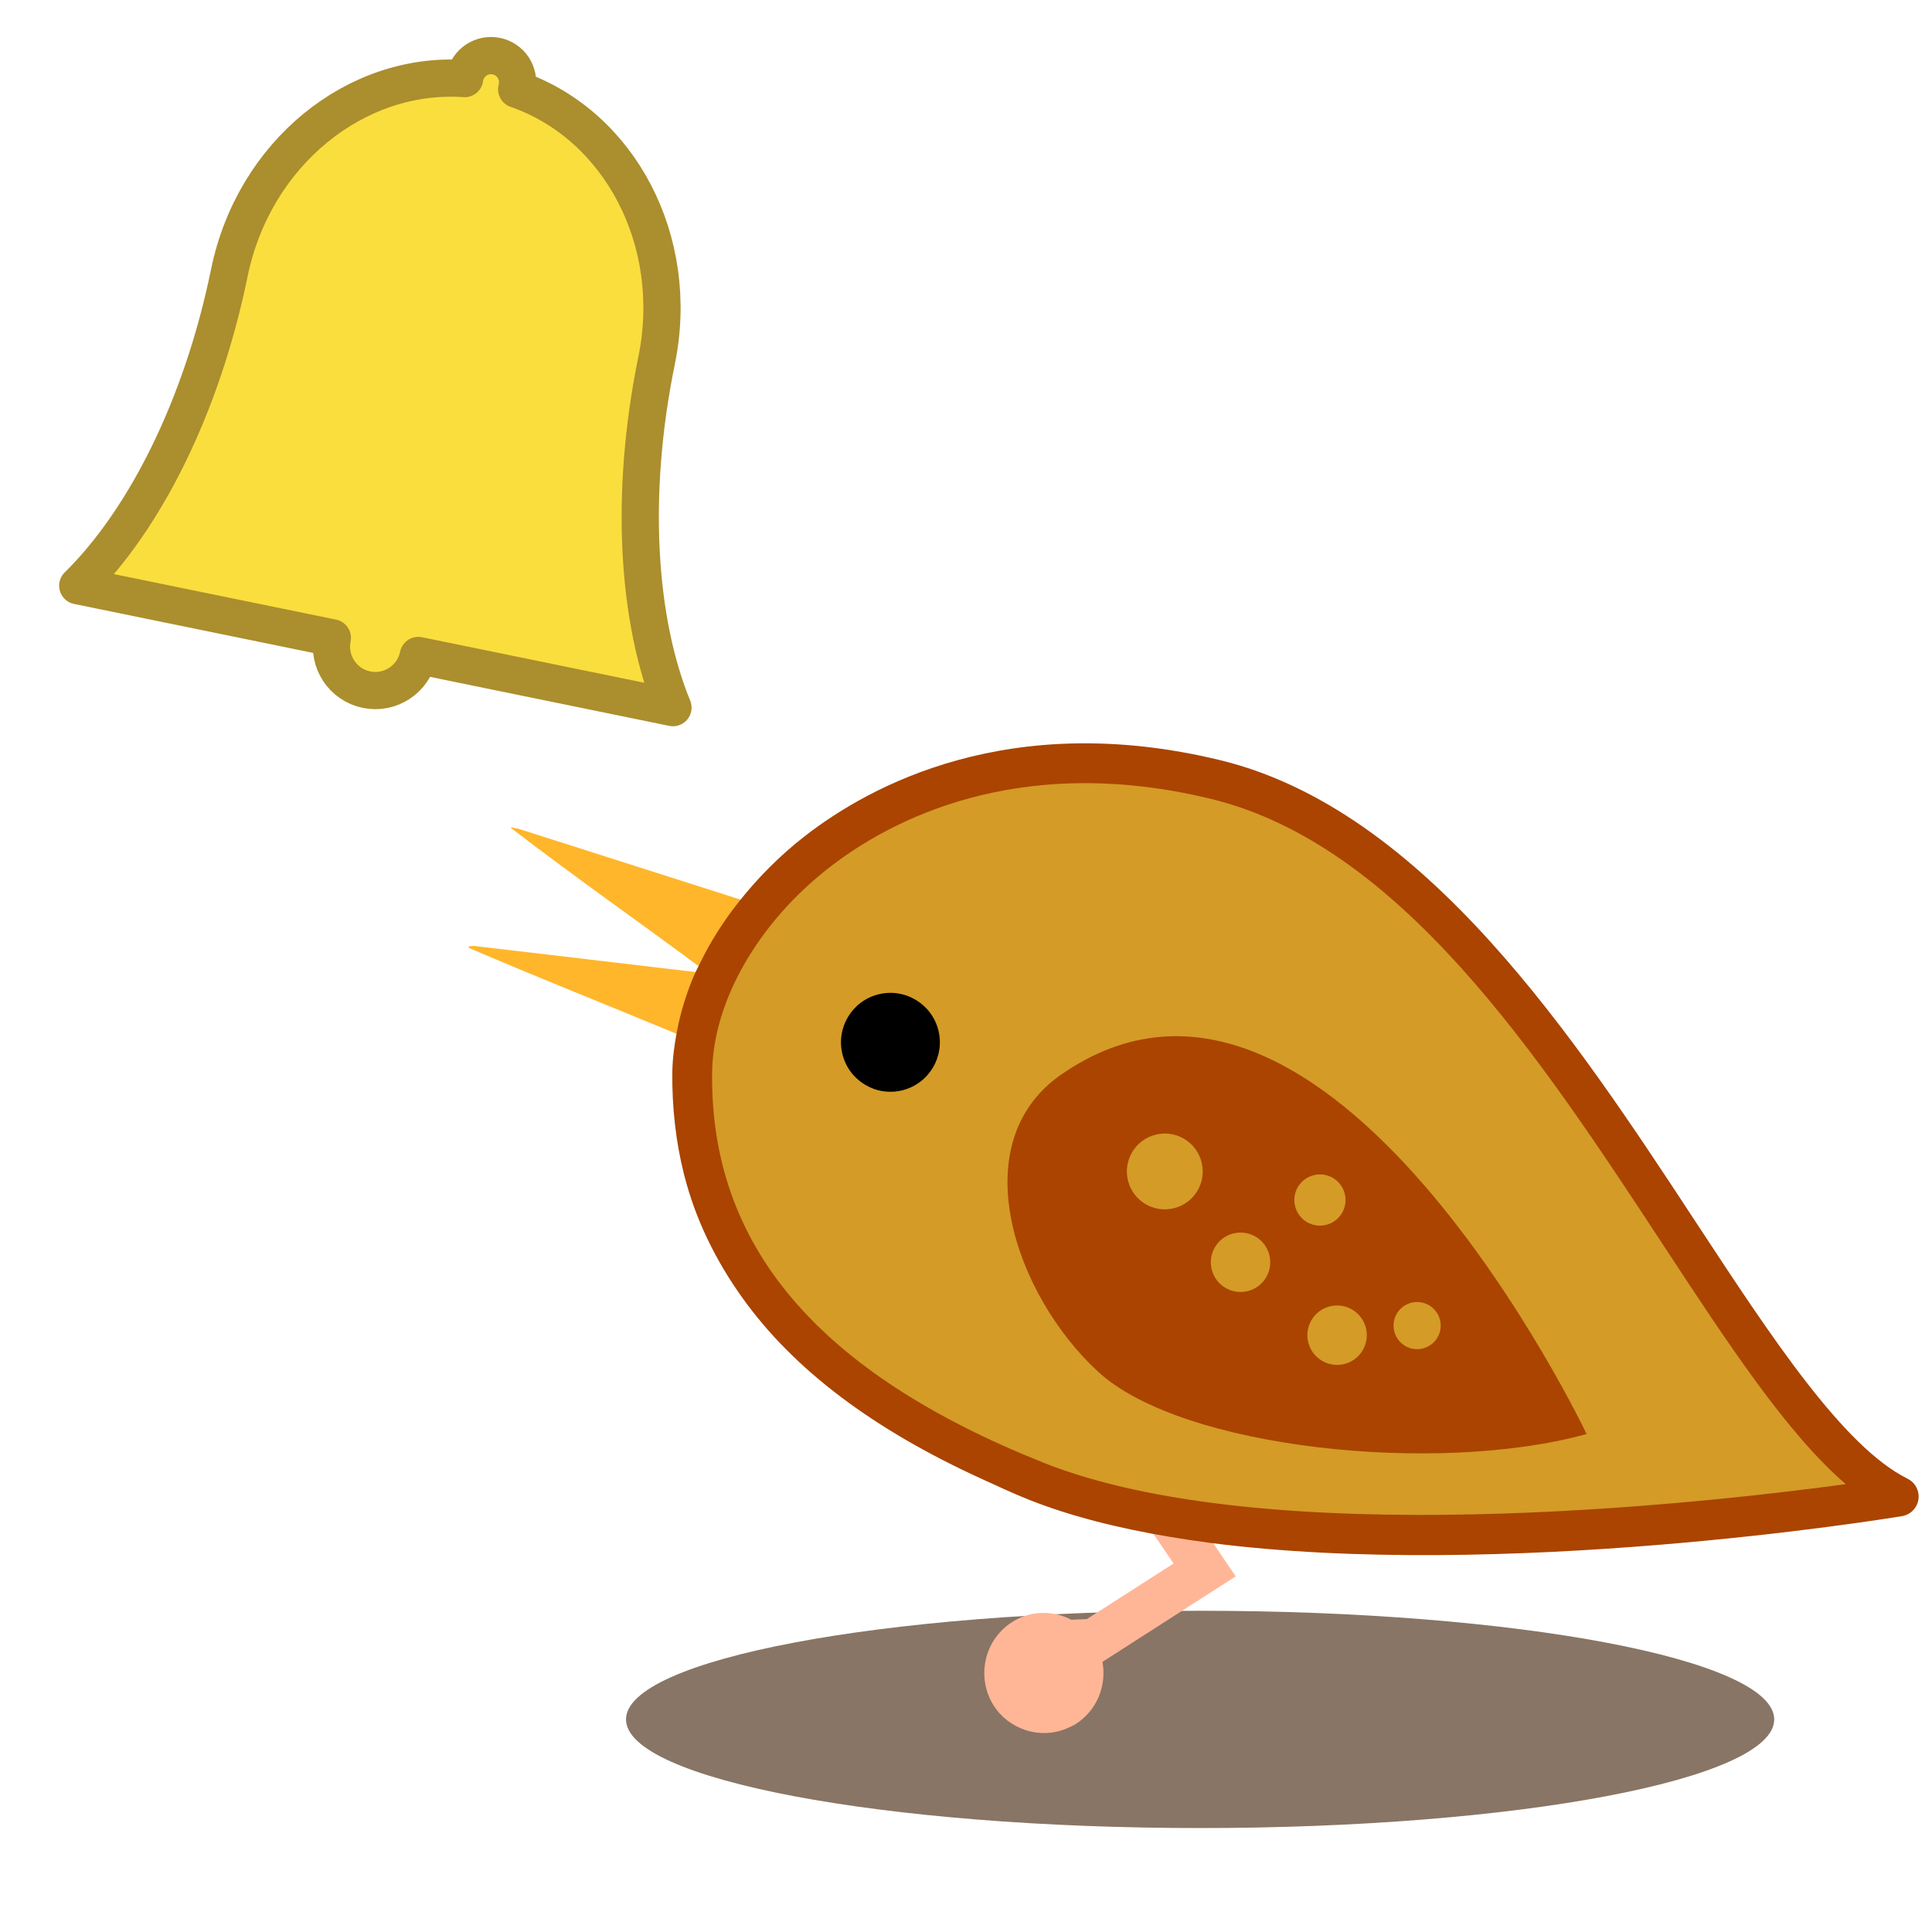
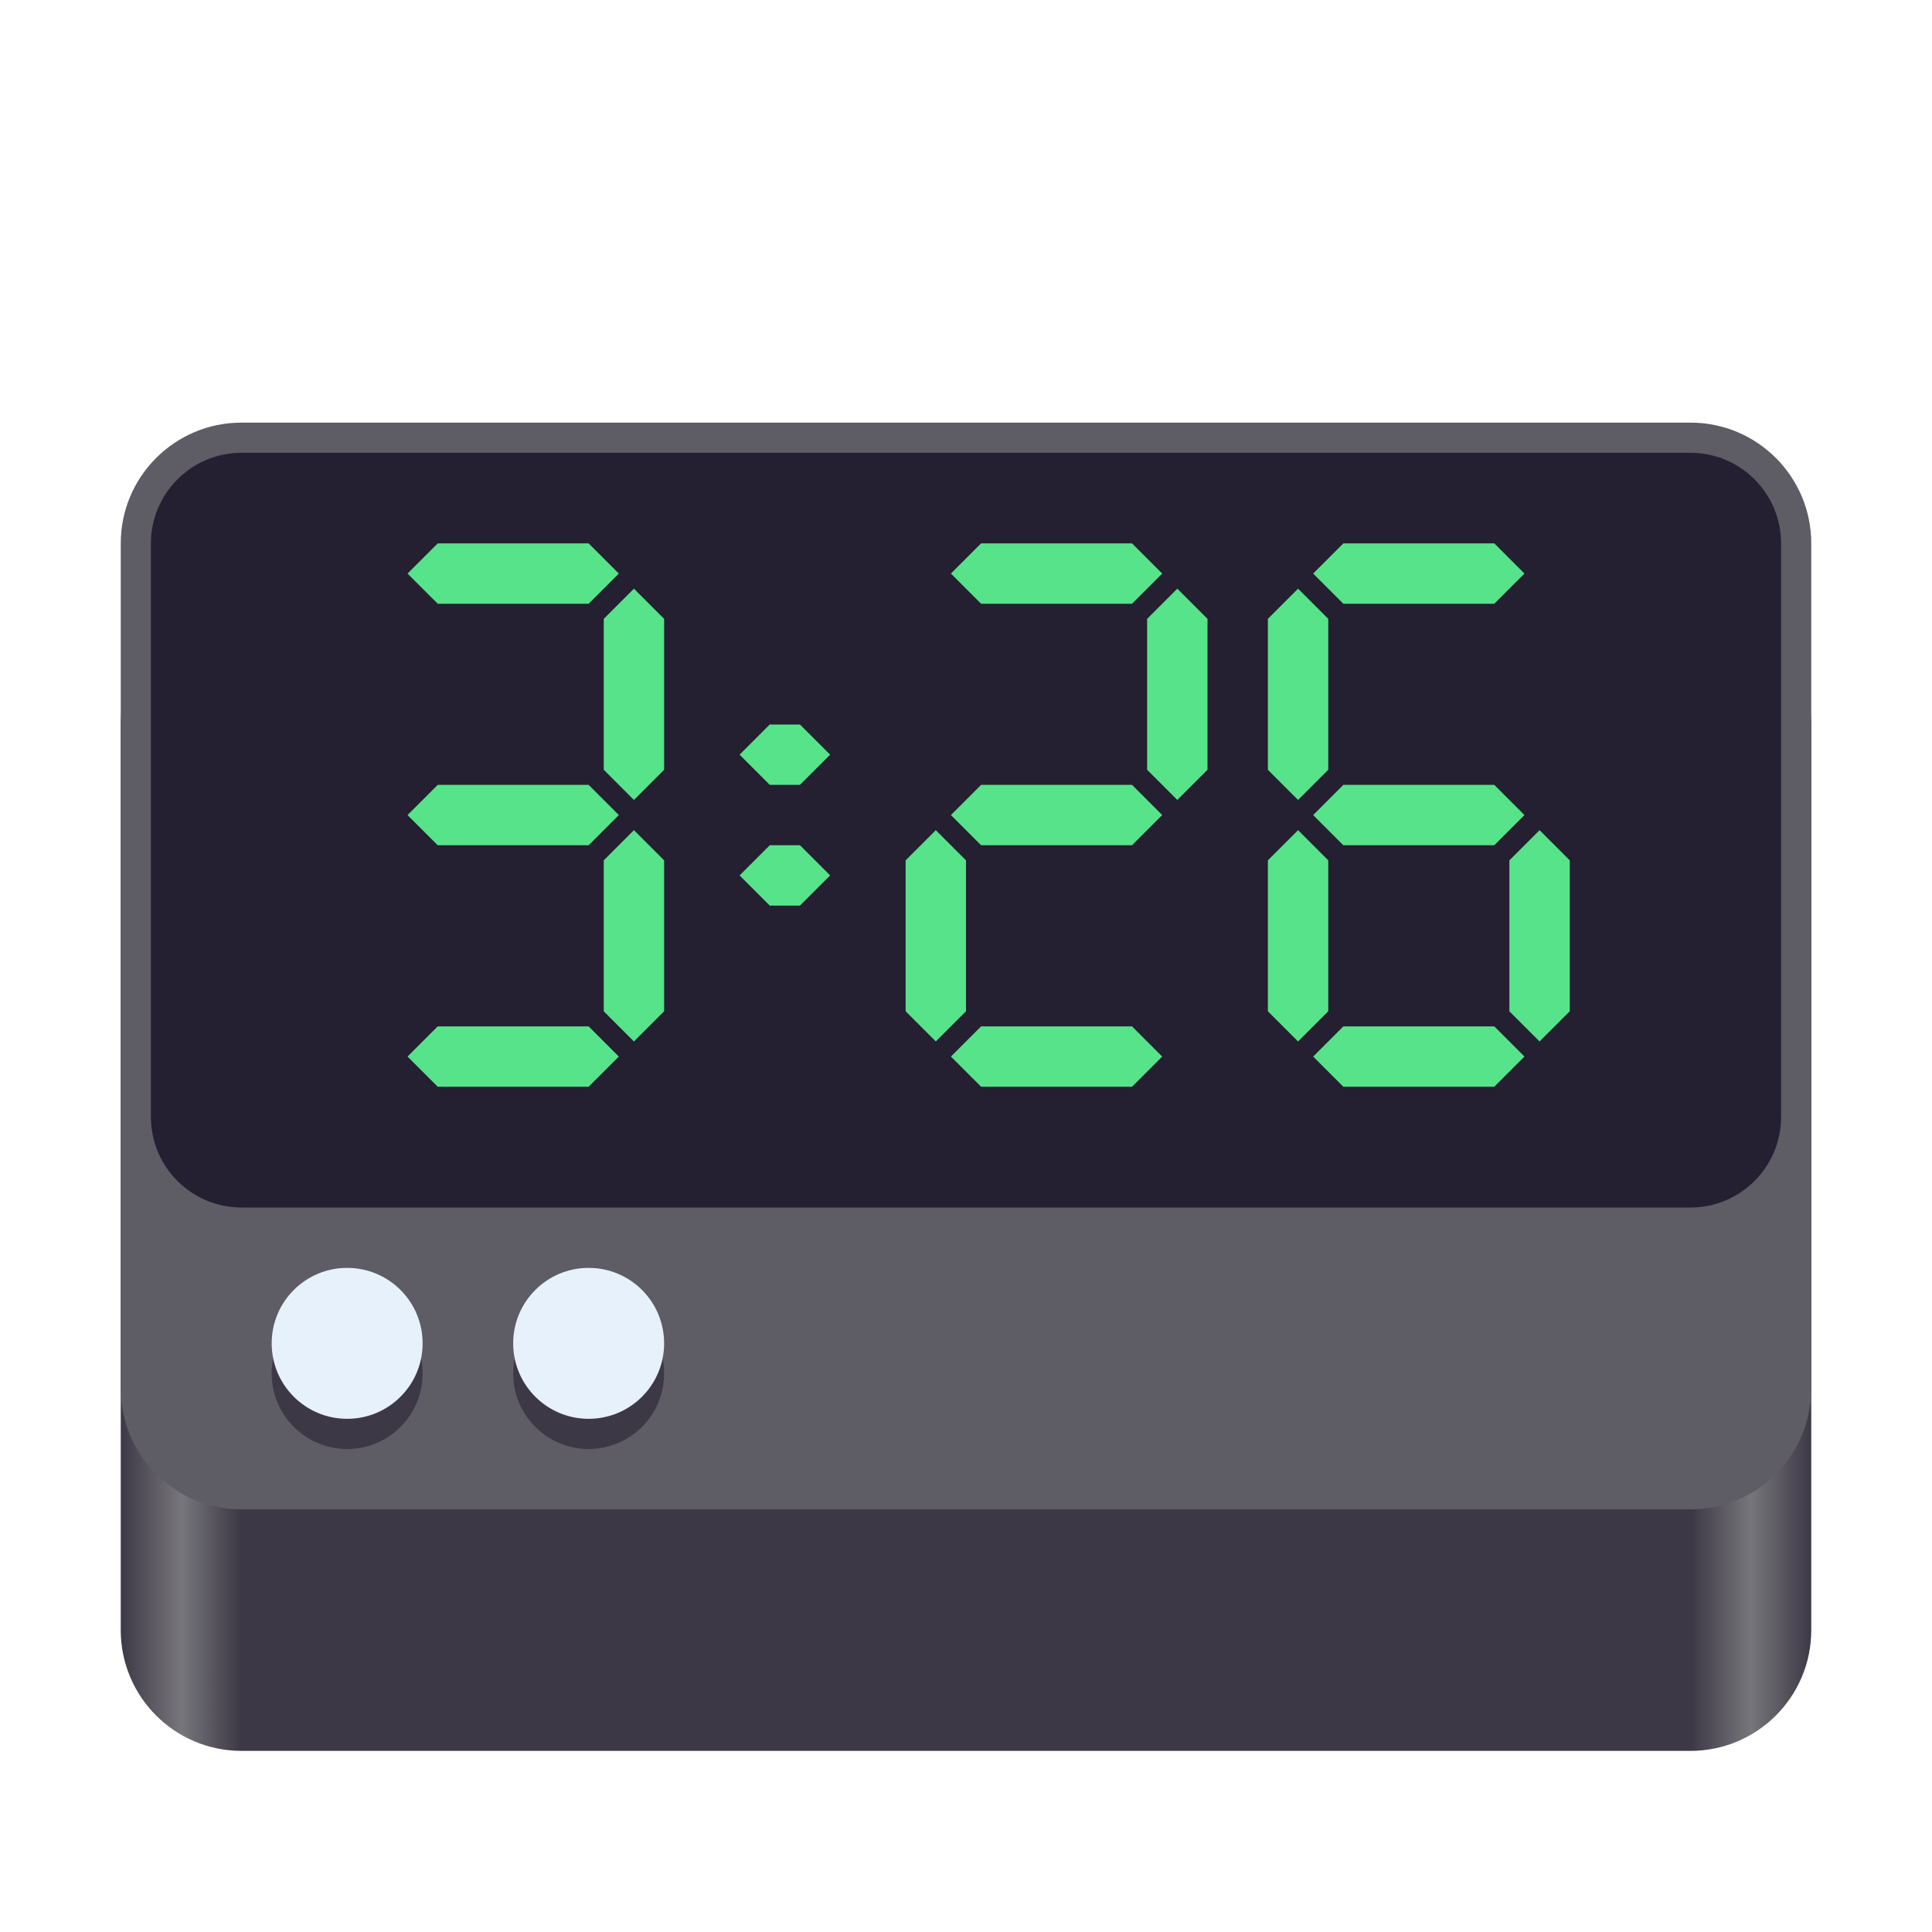
- <svg xmlns="http://www.w3.org/2000/svg" xmlns:xlink="http://www.w3.org/1999/xlink" viewBox="0 0 128 128" style="display:inline;enable-background:new" version="1.0" id="svg11300" height="128" width="128">
-   <defs id="defs3">
-     <linearGradient id="linearGradient950">
-       <stop style="stop-color:#9a9996;stop-opacity:1" offset="0" id="stop946" />
-       <stop style="stop-color:#77767b;stop-opacity:1" offset="1" id="stop948" />
-     </linearGradient>
-     <linearGradient y2="812.882" x2="1662.99" y1="806.297" x1="1660.857" gradientTransform="matrix(1.829394,-0.8159944,0.8159944,1.829394,-3645.962,100.0295)" gradientUnits="userSpaceOnUse" id="linearGradient1001" xlink:href="#linearGradient950" />
-   </defs>
-   <g id="layer1" transform="matrix(0.07568926,0.03423655,-0.03423655,0.07568926,82.22936,19.05969)">
-     <g id="g26164">
-       <ellipse style="fill:#412209;fill-opacity:0.623;fill-rule:evenodd;stroke-width:9.873" id="path98" cx="-32.722" cy="1141.846" transform="rotate(-24.33868)" rx="457.868" ry="86.644" />
-       <path id="path12584" d="m 195.573,372.36 c -62.08,1.23 -122.89,20.46 -177.24,49.8 -74.56,41.93 -134.71,112.78 -155.31,196.68 -11.78,46.992 -9.681,99.038 13.629,142.23 26.443,53.696 70.959,98.422 125.28,123.83 66.319,31.957 141.29,39.681 214.04,39.058 49.226,-0.402 98.177,-8.29 145.42,-21.95 82.334,-23.268 160.88,-58.049 237.68,-95.394 83.742,-41.274 164.7,-87.972 243.91,-137.32 -73.36,-21.07 -136.82,-65.28 -201.32,-104.61 -100.02,-63.02 -199.85,-129.46 -312.33,-168.42 -43.035,-14.553 -88.169,-24.21 -133.77,-23.913 z" fill="#d49b27" />
-       <path id="path24648" d="m -160.817,608.99 c -62.438,7.318 -124.89,14.544 -187.33,21.818 -0.544,0.721 -8.231,1.174 -3.416,2.12 60.301,14.135 121.41,25.633 182.01,38.769 0.441,-21.172 3.712,-42.161 8.739,-62.705 z" fill="#ffb62a" />
-       <path id="path24646" d="m -169.827,676.09 c -57.086,18.121 -114.19,36.246 -171.28,54.37 -2.394,1.381 -6.378,3.042 -1.125,3.1 59.564,-1.171 119.25,-4.04 178.86,-5.872 -4.043,-16.91 -6.24,-34.216 -6.466,-51.604 z" fill="#ffb62a" />
-       <path id="path12504" d="m 362.435,903.175 c -6.059,10.264 -12.221,20.259 -18.454,30.028 l 26.256,16.085 -44.697,68.849 -0.034,0.054 c -3.697,1.82 -7.444,3.737 -11.146,5.591 -16.377,-0.919 -32.699,6.496 -42.275,21.237 -14.326,22.1 -8.082,51.876 13.973,66.512 9.548,6.283 20.439,8.52 30.912,7.493 11.848,-1.159 23.025,-6.701 31.146,-16.228 1.308,-1.578 2.724,-3.064 3.858,-4.85 10.94,-16.848 9.832,-38.132 -1.074,-53.791 -0.002,-0 -0.004,-0.01 -0.007,-0.01 l 36.62,-56.431 32.121,-49.512 -57.202,-35.027 z m -44.56,120.88 c 1.169,0.122 2.334,0.29 3.488,0.535 -1.154,-0.24 -2.32,-0.411 -3.488,-0.535 z m 18.153,6.172 c 0.671,0.398 1.336,0.815 1.994,1.253 1.11,0.734 2.168,1.518 3.194,2.332 -1.032,-0.816 -2.099,-1.603 -3.218,-2.34 -0.65,-0.435 -1.307,-0.85 -1.971,-1.246 z" fill="#ffaaaa" style="fill:#ffb697;fill-opacity:1;stroke-width:1.114" />
-       <path id="path12588" d="m 242.073,918.83 c 192.33,-8.58 490.77,-185.63 590.54,-248.15 -59.22,-17.41 -131.08,-62.95 -211.72,-114.08 -150.98,-95.73 -322.11,-204.23 -475.28,-175.13 -156.56,29.71 -226.54,122.53 -254.31,175.2 -33.651,63.825 -40.465,135.67 -17.779,187.46 55.314,126.45 175.15,183.31 368.55,174.69 m -272.36,-20.781 c -32.271,-18.728 -60.266,-41.868 -83.165,-70.68 -16.542,-20.814 -30.722,-44.52 -42.09,-70.501 -4.279,-9.77 -7.377,-20.195 -9.955,-30.832 -3.677,-15.233 -5.767,-31.12 -6.007,-47.587 -0.025,-2.938 0.208,-5.96 0.296,-8.908 0.453,-19.164 3.166,-38.748 8.135,-58.502 5.837,-23.2 14.375,-46.521 26.309,-69.136 30.425,-57.737 106.83,-159.4 276.46,-191.6 165.52,-31.449 349.98,85.499 498.2,179.49 92.87,58.875 180.6,114.5 237.87,116.64 6.882,0.246 12.822,4.966 14.669,11.523 1.862,6.626 -0.733,13.713 -6.472,17.506 -13.176,8.815 -269.86,178.69 -495.03,247.17 -10.266,3.094 -20.414,5.93 -30.52,8.613 -40.308,10.678 -79.202,17.679 -114.93,19.283 -13.751,0.596 -26.644,0.386 -39.715,0.358 -95.877,-0.192 -173.43,-17.709 -234.06,-52.846" fill="#aa4400" />
-       <path id="path12592" d="m 399.273,711.08 c -10.258,8.153 -11.961,23.042 -3.808,33.299 8.153,10.259 23.042,11.961 33.3,3.808 10.258,-8.153 11.961,-23.042 3.808,-33.3 -8.152,-10.258 -23.041,-11.96 -33.3,-3.807 m -64.634,15.867 c 10.233,-8.133 11.961,-23.042 3.808,-33.3 -8.152,-10.258 -23.066,-11.94 -33.3,-3.807 -10.258,8.153 -11.961,23.042 -3.808,33.299 8.153,10.259 23.042,11.961 33.3,3.808 m 6.5,-77.183 c 7.008,8.818 19.866,10.31 28.708,3.283 8.842,-7.028 10.291,-19.89 3.283,-28.708 -7.028,-8.842 -19.866,-10.31 -28.708,-3.283 -8.842,7.028 -10.31,19.866 -3.283,28.708 m -87.309,41.184 c 13.065,-10.383 15.242,-29.418 4.859,-42.483 -10.383,-13.065 -29.419,-15.242 -42.484,-4.859 -13.09,10.403 -15.266,29.439 -4.883,42.503 10.383,13.065 29.418,15.241 42.507,4.838 m 203.48,-9.293 c -8.122,6.455 -9.473,18.268 -2.998,26.415 6.455,8.123 18.268,9.473 26.39,3.018 8.147,-6.475 9.498,-18.288 3.043,-26.41 -6.475,-8.147 -18.288,-9.497 -26.434,-3.022 m -204.96,153.07 c -86.261,-28.58 -173.46,-121.83 -124.52,-203.69 132.84,-222.29 499.97,88.4 499.97,88.4 -94.34,78.75 -289.19,143.92 -375.45,115.29" fill="#aa4400" />
-       <path id="path12596" d="m 24.044,639.1 c -13.542,-17.039 -38.347,-19.897 -55.41,-6.336 -17.039,13.542 -19.854,38.352 -6.312,55.39 13.542,17.039 38.348,19.899 55.386,6.357 17.064,-13.562 19.878,-38.372 6.336,-55.411" />
-       <g transform="matrix(0.5311653,-0.1202881,0.1202881,0.5311653,-1063.197,-59.94073)" id="g6" style="clip-rule:evenodd;fill-rule:evenodd;stroke-linejoin:round;stroke-miterlimit:1.414">
-         <g id="g4" style="fill:#fade3e;fill-opacity:1;stroke:#ab8e2d;stroke-width:44.206;stroke-miterlimit:1.414;stroke-dasharray:none;stroke-opacity:1" transform="matrix(1.23318,0,0,1.23318,-152.7824,-174.3088)">
-           <path d="m 694.968,519.887 c -0.045,-0.69 -0.068,-1.387 -0.068,-2.089 0,-17.442 14.161,-31.604 31.604,-31.604 17.442,0 31.603,14.162 31.603,31.604 0,0.702 -0.023,1.399 -0.068,2.089 128.074,17.089 227.426,136.915 227.427,281.996 0,163.026 39.924,308.067 101.774,400.127 H 778.619 c 0,28.77 -23.352,52.12 -52.115,52.12 -28.764,0 -52.116,-23.35 -52.116,-52.12 H 365.769 c 61.852,-92.06 101.772,-237.099 101.772,-400.127 0,-145.081 99.352,-264.907 227.427,-281.996 z" style="fill:#fade3e;fill-opacity:1;stroke:#ab8e2d;stroke-width:44.206;stroke-miterlimit:1.414;stroke-dasharray:none;stroke-opacity:1" id="path2" />
-         </g>
-       </g>
-     </g>
+ <svg xmlns="http://www.w3.org/2000/svg" height="128px" viewBox="0 0 128 128" width="128px" version="1.1" id="svg236">
+   <defs id="defs240" />
+   <linearGradient id="a" gradientTransform="matrix(1 0 0 0.863636 0 -132.7273)" gradientUnits="userSpaceOnUse" x1="8" x2="120" y1="292" y2="292">
+     <stop offset="0" stop-color="#854cc7" id="stop132" style="stop-color:#3d3846;stop-opacity:1;" />
+     <stop offset="0.036" stop-color="#b179f1" id="stop134" style="stop-color:#77767b;stop-opacity:1;" />
+     <stop offset="0.071" stop-color="#854cc7" id="stop136" style="stop-color:#3d3846;stop-opacity:1;" />
+     <stop offset="0.929" stop-color="#854cc7" id="stop138" style="stop-color:#3d3846;stop-opacity:1;" />
+     <stop offset="0.964" stop-color="#b179f1" id="stop140" style="stop-color:#77767b;stop-opacity:1;" />
+     <stop offset="1" stop-color="#854cc7" id="stop142" style="stop-color:#3d3846;stop-opacity:1;" />
+   </linearGradient>
+   <linearGradient id="b" gradientTransform="matrix(-1 0 0 -1 144 -166)" gradientUnits="userSpaceOnUse" x1="28" x2="80" y1="-276" y2="-276">
+     <stop offset="0" stop-color="#c0bfbc" id="stop145" />
+     <stop offset="0.077" stop-color="#f6f5f4" id="stop147" />
+     <stop offset="0.154" stop-color="#c0bfbc" id="stop149" />
+     <stop offset="0.846" stop-color="#c0bfbc" id="stop151" />
+     <stop offset="0.923" stop-color="#f6f5f4" id="stop153" />
+     <stop offset="1" stop-color="#c0bfbc" id="stop155" />
+   </linearGradient>
+   <path d="m 16,40 h 96 c 4.418,0 8,3.582 8,8 v 60 c 0,4.418 -3.582,8 -8,8 H 16 c -4.418,0 -8,-3.582 -8,-8 V 48 c 0,-4.418 3.582,-8 8,-8 z m 0,0" fill="url(#a)" id="path158" style="display:inline" />
+   <path d="m 16,28 h 96 c 4.418,0 8,3.582 8,8 v 56 c 0,4.418 -3.582,8 -8,8 H 16 C 11.582,100 8,96.418 8,92 V 36 c 0,-4.418 3.582,-8 8,-8 z m 0,0" fill="#b179f1" id="path160" style="display:inline;fill:#5e5c64;fill-opacity:1" />
+   <path d="m 16,30 h 96 c 3.312,0 6,2.688 6,6 v 38 c 0,3.312 -2.688,6 -6,6 H 16 c -3.312,0 -6,-2.688 -6,-6 V 36 c 0,-3.312 2.688,-6 6,-6 z m 0,0" fill="#241f31" id="path162" style="display:inline" />
+   <g fill="#b179f1" id="g200" style="display:inline;fill:#57e389;fill-opacity:1">
+     <path d="m 49,50 2,-2 h 2 l 2,2 -2,2 h -2 z m 0,0" id="path164" style="fill:#57e389;fill-opacity:1" />
+     <path d="m 27,38 2,-2 h 10 l 2,2 -2,2 H 29 Z m 0,0" id="path166" style="fill:#57e389;fill-opacity:1" />
+     <path d="m 27,54 2,-2 h 10 l 2,2 -2,2 H 29 Z m 0,0" id="path168" style="fill:#57e389;fill-opacity:1" />
+     <path d="m 27,70 2,-2 h 10 l 2,2 -2,2 H 29 Z m 0,0" id="path170" style="fill:#57e389;fill-opacity:1" />
+     <path d="m 42,39 2,2 v 10 l -2,2 -2,-2 V 41 Z m 0,0" id="path172" style="fill:#57e389;fill-opacity:1" />
+     <path d="m 42,55 2,2 v 10 l -2,2 -2,-2 V 57 Z m 0,0" id="path174" style="fill:#57e389;fill-opacity:1" />
+     <path d="m 63,38 2,-2 h 10 l 2,2 -2,2 H 65 Z m 0,0" id="path176" style="fill:#57e389;fill-opacity:1" />
+     <path d="m 63,70 2,-2 h 10 l 2,2 -2,2 H 65 Z m 0,0" id="path178" style="fill:#57e389;fill-opacity:1" />
+     <path d="m 78,39 2,2 v 10 l -2,2 -2,-2 V 41 Z m 0,0" id="path180" style="fill:#57e389;fill-opacity:1" />
+     <path d="m 102,55 2,2 v 10 l -2,2 -2,-2 V 57 Z m 0,0" id="path182" style="fill:#57e389;fill-opacity:1" />
+     <path d="m 62,55 2,2 v 10 l -2,2 -2,-2 V 57 Z m 0,0" id="path184" style="fill:#57e389;fill-opacity:1" />
+     <path d="m 87,38 2,-2 h 10 l 2,2 -2,2 H 89 Z m 0,0" id="path186" style="fill:#57e389;fill-opacity:1" />
+     <path d="m 87,54 2,-2 h 10 l 2,2 -2,2 H 89 Z m 0,0" id="path188" style="fill:#57e389;fill-opacity:1" />
+     <path d="m 63,54 2,-2 h 10 l 2,2 -2,2 H 65 Z m 0,0" id="path190" style="fill:#57e389;fill-opacity:1" />
+     <path d="m 87,70 2,-2 h 10 l 2,2 -2,2 H 89 Z m 0,0" id="path192" style="fill:#57e389;fill-opacity:1" />
+     <path d="m 86,39 2,2 v 10 l -2,2 -2,-2 V 41 Z m 0,0" id="path194" style="fill:#57e389;fill-opacity:1" />
+     <path d="m 86,55 2,2 v 10 l -2,2 -2,-2 V 57 Z m 0,0" id="path196" style="fill:#57e389;fill-opacity:1" />
+     <path d="m 49,58 2,-2 h 2 l 2,2 -2,2 h -2 z m 0,0" id="path198" style="fill:#57e389;fill-opacity:1" />
  </g>
+   <path d="m 28 91 c 0 2.762 -2.238 5 -5 5 s -5 -2.238 -5 -5 s 2.238 -5 5 -5 s 5 2.238 5 5 z m 0 0" fill="#854cc7" id="path202" style="fill:#3d3846;fill-opacity:1" />
+   <path d="m 28 89 c 0 2.762 -2.238 5 -5 5 s -5 -2.238 -5 -5 s 2.238 -5 5 -5 s 5 2.238 5 5 z m 0 0" fill="#e7f1fc" id="path204" />
+   <path d="m 44 91 c 0 2.762 -2.238 5 -5 5 s -5 -2.238 -5 -5 s 2.238 -5 5 -5 s 5 2.238 5 5 z m 0 0" fill="#854cc7" id="path206" style="fill:#3d3846;fill-opacity:1" />
+   <path d="m 44 89 c 0 2.762 -2.238 5 -5 5 s -5 -2.238 -5 -5 s 2.238 -5 5 -5 s 5 2.238 5 5 z m 0 0" fill="#e7f1fc" id="path208" />
</svg>
